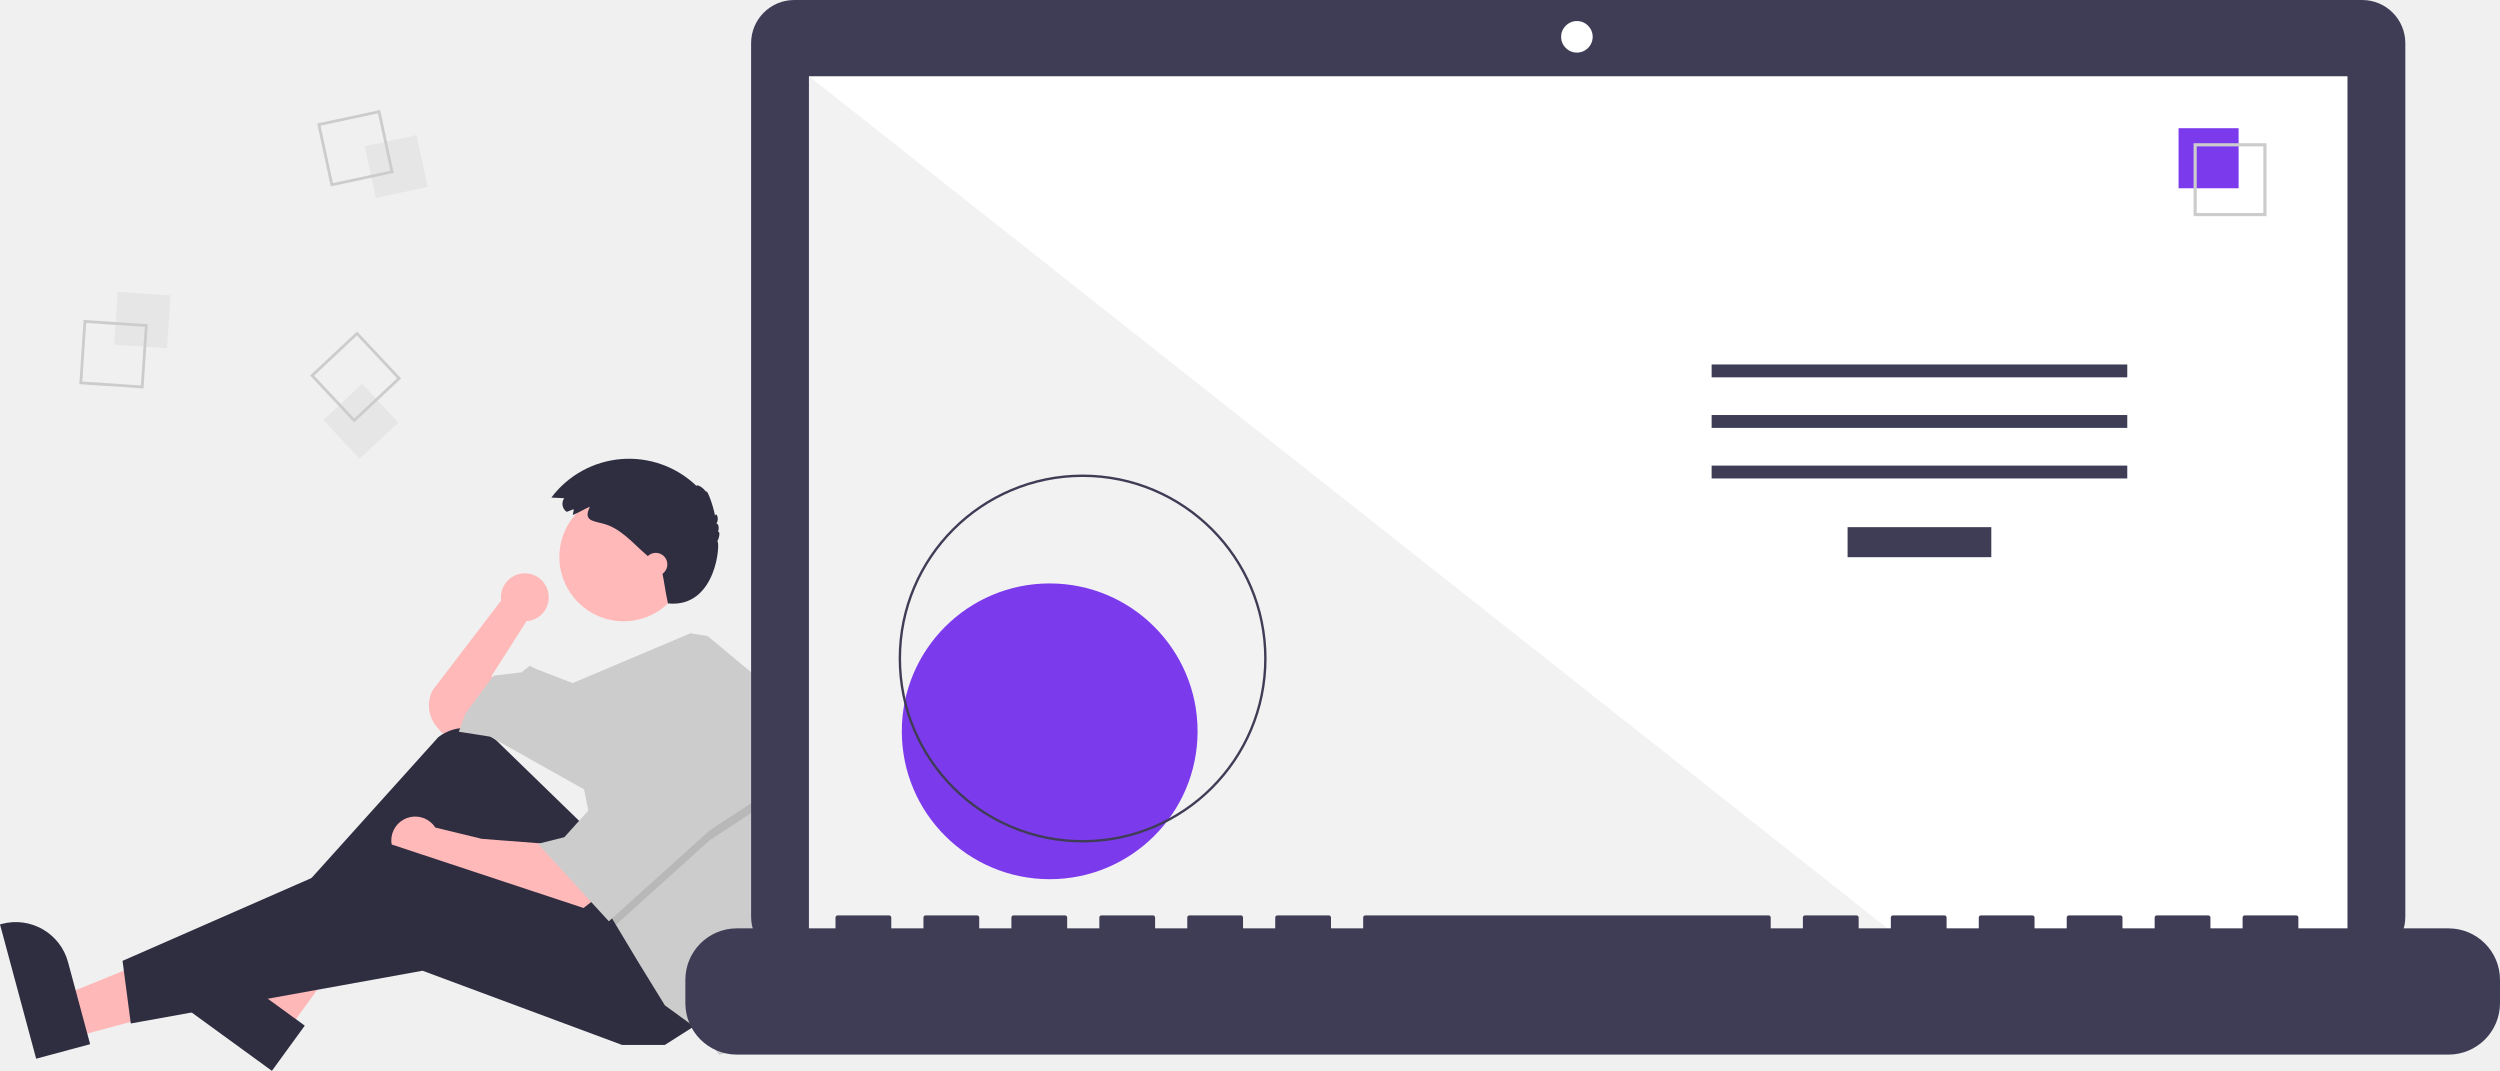
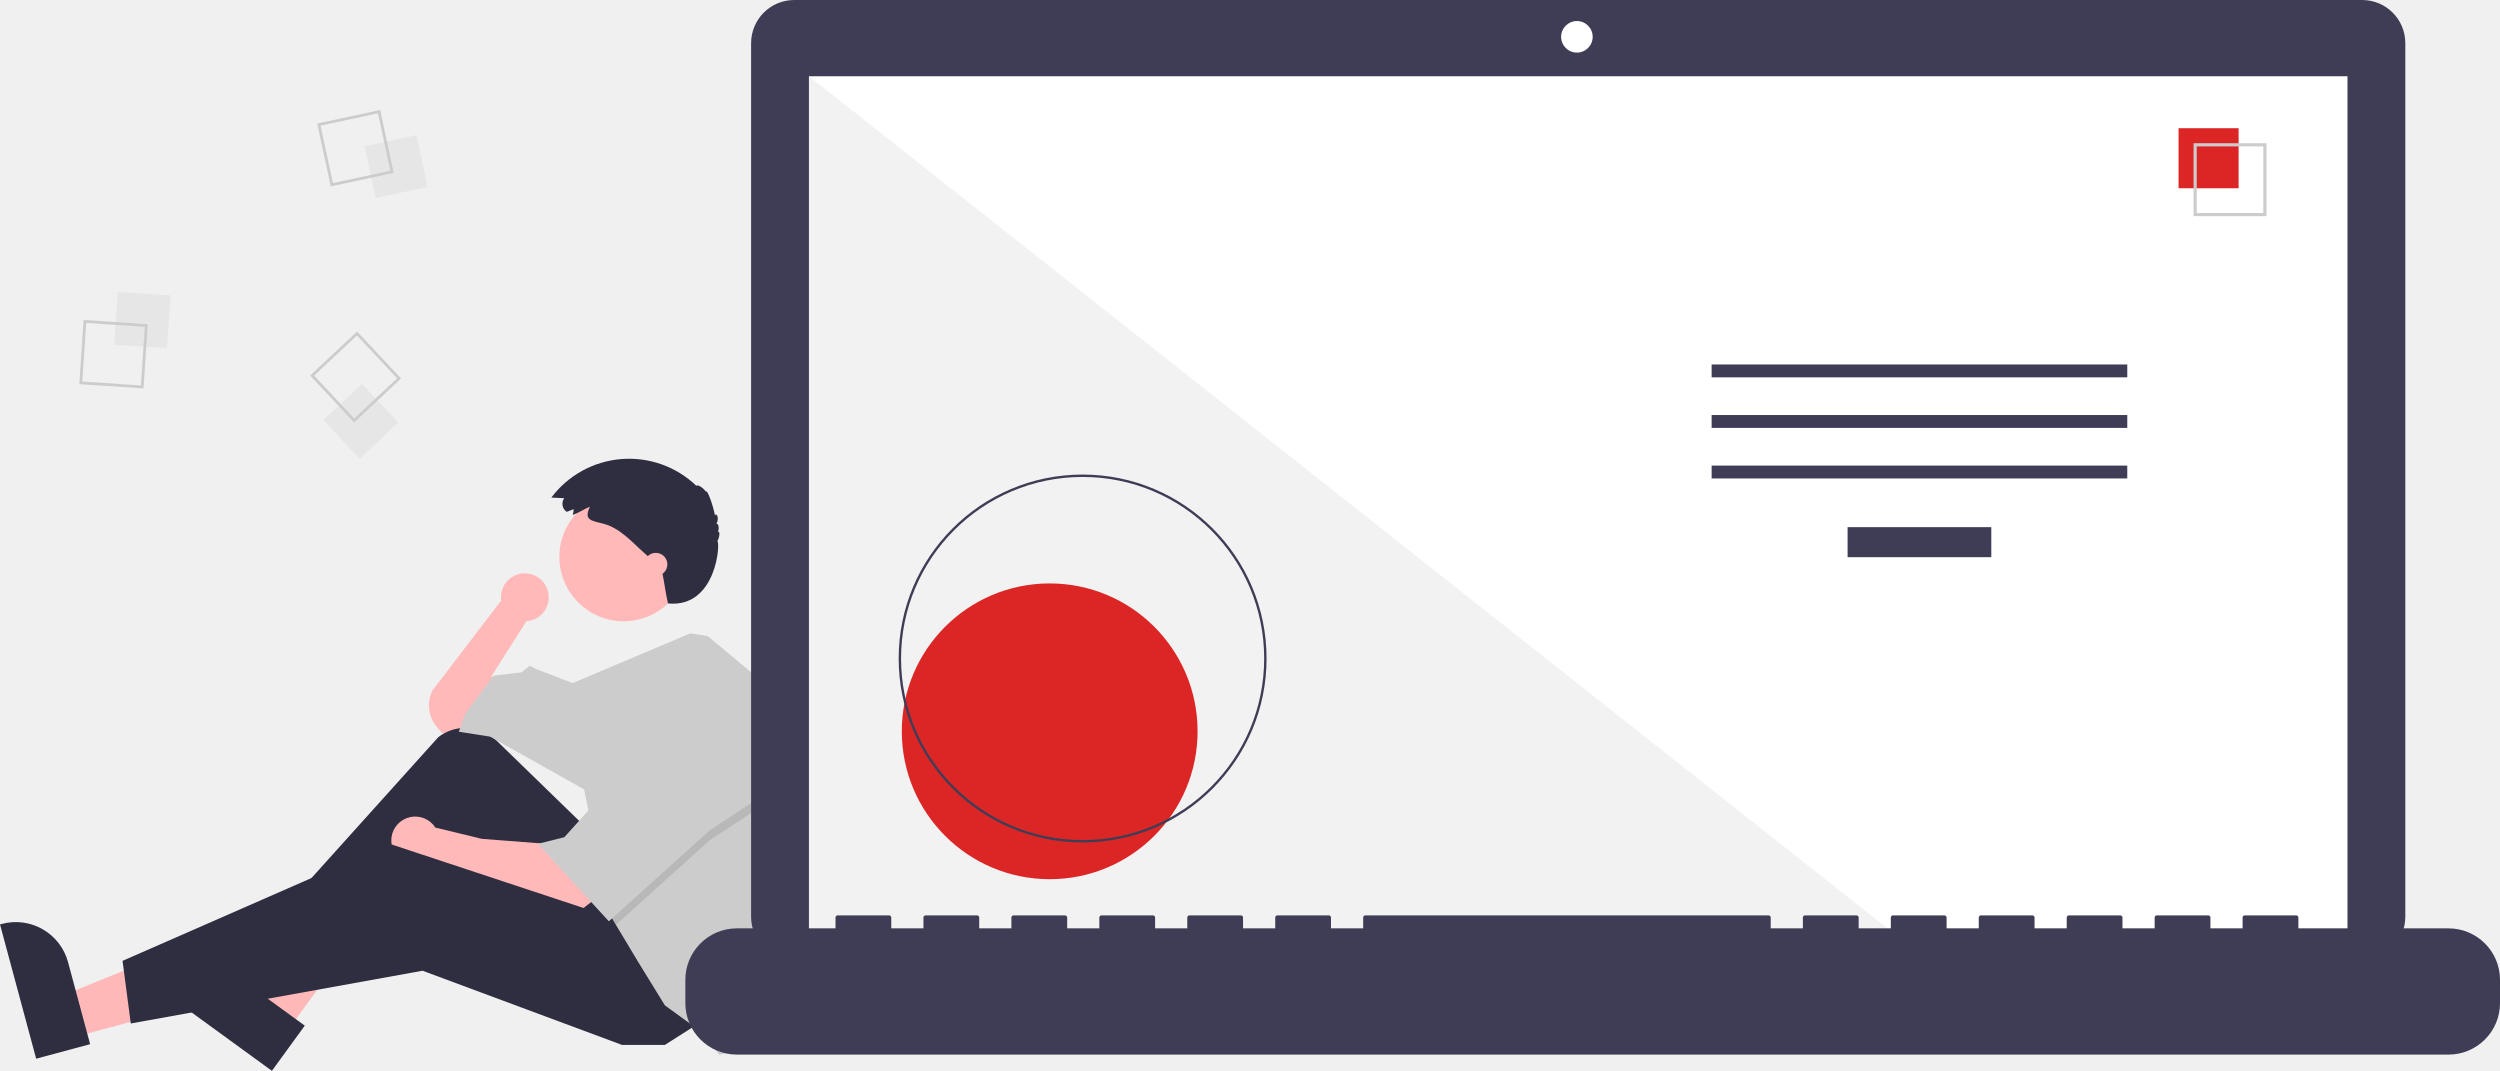
<svg xmlns="http://www.w3.org/2000/svg" id="ba230943-1bdb-4bd0-9561-c7824586c7f7" data-name="Layer 1" width="1019.484" height="436.681" viewBox="0 0 1019.484 436.681">
  <path d="M314.028,475.274a9.751,9.751,0,1,0-19.407,1.282l-28.014,36.686a13.583,13.583,0,0,0,1.836,14.914l2.198,2.564,10.083-2.017,11.428-10.083L290.806,507.192l14.117-22.183-.018-.016A9.743,9.743,0,0,0,314.028,475.274Z" transform="translate(-90.2579 -231.6594)" fill="#ffb9b9" />
  <polygon points="30.041 422.968 25.468 405.984 88.8 380.265 95.549 405.331 30.041 422.968" fill="#ffb8b8" />
  <path d="M105.002,663.391,90.258,608.629l.693-.187a22.075,22.075,0,0,1,27.054,15.575l0.0.001L127.01,657.466Z" transform="translate(-90.2579 -231.6594)" fill="#2f2e41" />
  <polygon points="117.278 420.254 103.054 409.91 136.185 350.121 157.179 365.388 117.278 420.254" fill="#ffb8b8" />
  <path d="M201.137,668.341,155.271,634.985l.422-.58a22.075,22.075,0,0,1,30.835-4.87l.001.001L214.542,649.908Z" transform="translate(-90.2579 -231.6594)" fill="#2f2e41" />
  <path d="M328.45,568.364l-35.795-34.773a18.076,18.076,0,0,0-23.668-1.322L201.401,607.352l6.05,9.411L271.984,573.069l43.694,57.139,41.678-20.838Z" transform="translate(-90.2579 -231.6594)" fill="#2f2e41" />
  <path d="M312.989,575.758l-26.217-2.017-18.986-4.603a9.753,9.753,0,1,0-1.85,12.656l-.003.014,11.428,4.706,49.072,16.806,6.05-4.706Z" transform="translate(-90.2579 -231.6594)" fill="#ffb9b9" />
  <polygon points="285.92 416.699 271.131 426.11 253.653 426.11 172.315 395.86 53.332 417.371 49.971 391.826 158.871 344.099 254.326 375.693 285.92 416.699" fill="#2f2e41" />
  <circle cx="254.326" cy="227.132" r="26.217" fill="#ffb9b9" />
  <path d="M412.417,563.463a150.631,150.631,0,0,1-7.388,46.592l-1.963,6.037-9.411,43.022-10.083,2.689-7.394-9.411-14.789-10.755L350.634,624.158,341.411,608.791l-2.877-4.8-10.083-50.416-38.317-21.511-12.772-2.017,2.689-7.394,11.428-15.461L302.906,505.847l3.361-2.689,2.689,1.344,14.823,5.71,48.057-20.304,7.031,1.15L403.067,511.225A150.499,150.499,0,0,1,412.417,563.463Z" transform="translate(-90.2579 -231.6594)" fill="#ccc" />
  <polygon points="314.825 325.949 289.281 342.754 251.153 377.131 248.276 372.332 240.209 331.999 242.226 331.999 263.065 293.683 314.825 325.949" opacity="0.1" style="isolation:isolate" />
  <polygon points="263.065 289.649 242.226 327.965 230.126 341.41 219.371 344.099 248.276 375.693 289.281 338.721 314.825 321.915 263.065 289.649" fill="#ccc" />
  <path d="M324.193,439.299l-2.841,1.093a3.965,3.965,0,0,1-1.06-5.507q.023-.034.047-.067l-5.249-.246a39.637,39.637,0,0,1,59.173-4.77c.239-.823,2.844.778,3.908,2.402.357-1.339,2.8,5.135,3.664,9.712.4-1.524,1.938.936.591,3.297.854-.125,1.239,2.059.578,3.276.934-.439.777,2.169-.236,3.911,1.333-.118-.114,27.331-20.114,25.331-1.392-6.397-1-6-2.64-14.226-.763-.81-1.599-1.548-2.433-2.284l-4.513-3.983c-5.247-4.632-10.021-10.348-17.011-12.08-4.804-1.19-7.841-1.458-5.223-6.872-2.365.987-4.574,2.455-6.961,3.372C323.905,440.902,324.239,440.055,324.193,439.299Z" transform="translate(-90.2579 -231.6594)" fill="#2f2e41" />
  <circle cx="267.434" cy="230.157" r="4.706" fill="#ffb9b9" />
  <rect x="137.514" y="351.376" width="21.61" height="21.61" transform="translate(-313.1754 254.4458) rotate(-86.18992)" fill="#e6e6e6" style="isolation:isolate" />
  <path d="M124.344,362.131l26.183,1.744-1.744,26.183-26.183-1.744Zm24.969,2.806-23.906-1.592-1.592,23.906,23.906,1.592Z" transform="translate(-90.2579 -231.6594)" fill="#ccc" />
  <rect x="241.009" y="288.772" width="21.61" height="21.61" transform="translate(-147.5724 -172.0746) rotate(-12.12675)" fill="#e6e6e6" style="isolation:isolate" />
  <path d="M245.278,276.51l5.513,25.655-25.655,5.513-5.513-25.655Zm4.157,24.779-5.033-23.424-23.424,5.033,5.033,23.424Z" transform="translate(-90.2579 -231.6594)" fill="#ccc" />
  <rect x="226.603" y="392.674" width="21.61" height="21.61" transform="translate(-301.9456 39.64172) rotate(-43.12712)" fill="#e6e6e6" style="isolation:isolate" />
  <path d="M253.815,385.997,234.663,403.935l-17.939-19.152,19.152-17.939Zm-19.099,16.326,17.486-16.379-16.379-17.486-17.486,16.379Z" transform="translate(-90.2579 -231.6594)" fill="#ccc" />
  <path d="M1053.535,231.659H414.152a17.598,17.598,0,0,0-17.599,17.598v356.252a17.599,17.599,0,0,0,17.599,17.599H1053.535a17.599,17.599,0,0,0,17.599-17.599V249.258a17.599,17.599,0,0,0-17.599-17.598Z" transform="translate(-90.2579 -231.6594)" fill="#3f3d56" />
  <rect x="329.89" y="31.101" width="627.391" height="353.913" fill="#fff" />
  <circle cx="643.049" cy="15.014" r="6.435" fill="#fff" />
  <polygon points="777.858 385.015 329.89 385.015 329.89 31.102 777.858 385.015" fill="#f2f2f2" style="isolation:isolate" />
-   <circle cx="428.058" cy="298.224" r="60.307" fill="#7c3aed" />
+   <circle cx="428.058" cy="298.224" r="60.307" fill="#dc2626" />
  <path d="M531.741,575.21a75.016,75.016,0,1,1,75.016-75.016A75.016,75.016,0,0,1,531.741,575.21Zm0-149.051A74.035,74.035,0,1,0,605.776,500.194a74.035,74.035,0,0,0-74.035-74.035Z" transform="translate(-90.2579 -231.6594)" fill="#3f3d56" />
  <rect x="753.437" y="214.97" width="58.605" height="12.246" fill="#3f3d56" />
  <rect x="697.991" y="148.627" width="169.497" height="5.248" fill="#3f3d56" />
  <rect x="697.991" y="169.246" width="169.497" height="5.248" fill="#3f3d56" />
  <rect x="697.991" y="189.866" width="169.497" height="5.248" fill="#3f3d56" />
-   <rect x="888.401" y="52.282" width="24.492" height="24.492" fill="#7c3aed" />
+   <rect x="888.401" y="52.282" width="24.492" height="24.492" fill="#dc2626" />
  <path d="M1014.522,319.804h-29.74v-29.74h29.74Zm-28.447-1.293h27.154V291.357H986.075Z" transform="translate(-90.2579 -231.6594)" fill="#ccc" />
  <path d="M1088.749,610.239h-61.229v-4.412a.875.875,0,0,0-.875-.875h-20.993a.875.875,0,0,0-.875.875v4.412H991.657v-4.412a.875.875,0,0,0-.875-.875H969.789a.875.875,0,0,0-.875.875h0v4.412H955.794v-4.412a.875.875,0,0,0-.875-.875h-20.993a.875.875,0,0,0-.875.875h0v4.412H919.931v-4.412a.875.875,0,0,0-.875-.875H898.064a.875.875,0,0,0-.875.875v4.412H884.068v-4.412a.875.875,0,0,0-.875-.875H862.201a.875.875,0,0,0-.875.875h0v4.412H848.205v-4.412a.875.875,0,0,0-.875-.875H826.338a.875.875,0,0,0-.875.875h0v4.412H812.343v-4.412a.875.875,0,0,0-.875-.875H647.023a.875.875,0,0,0-.875.875h0v4.412H633.028v-4.412a.875.875,0,0,0-.875-.875H611.161a.875.875,0,0,0-.875.875h0v4.412h-13.121v-4.412a.875.875,0,0,0-.875-.875h-20.993a.875.875,0,0,0-.875.875h0v4.412H561.302v-4.412a.875.875,0,0,0-.875-.875H539.435a.875.875,0,0,0-.875.875h0v4.412H525.44v-4.412a.875.875,0,0,0-.875-.875H503.572a.875.875,0,0,0-.875.875h0v4.412h-13.121v-4.412a.875.875,0,0,0-.875-.875H467.709a.875.875,0,0,0-.875.875v4.412H453.714v-4.412a.875.875,0,0,0-.875-.875H431.846a.875.875,0,0,0-.875.875h0v4.412H390.735A20.993,20.993,0,0,0,369.742,631.232v9.492A20.993,20.993,0,0,0,390.735,661.717h698.014a20.993,20.993,0,0,0,20.993-20.993V631.232A20.993,20.993,0,0,0,1088.749,610.239Z" transform="translate(-90.2579 -231.6594)" fill="#3f3d56" />
</svg>
